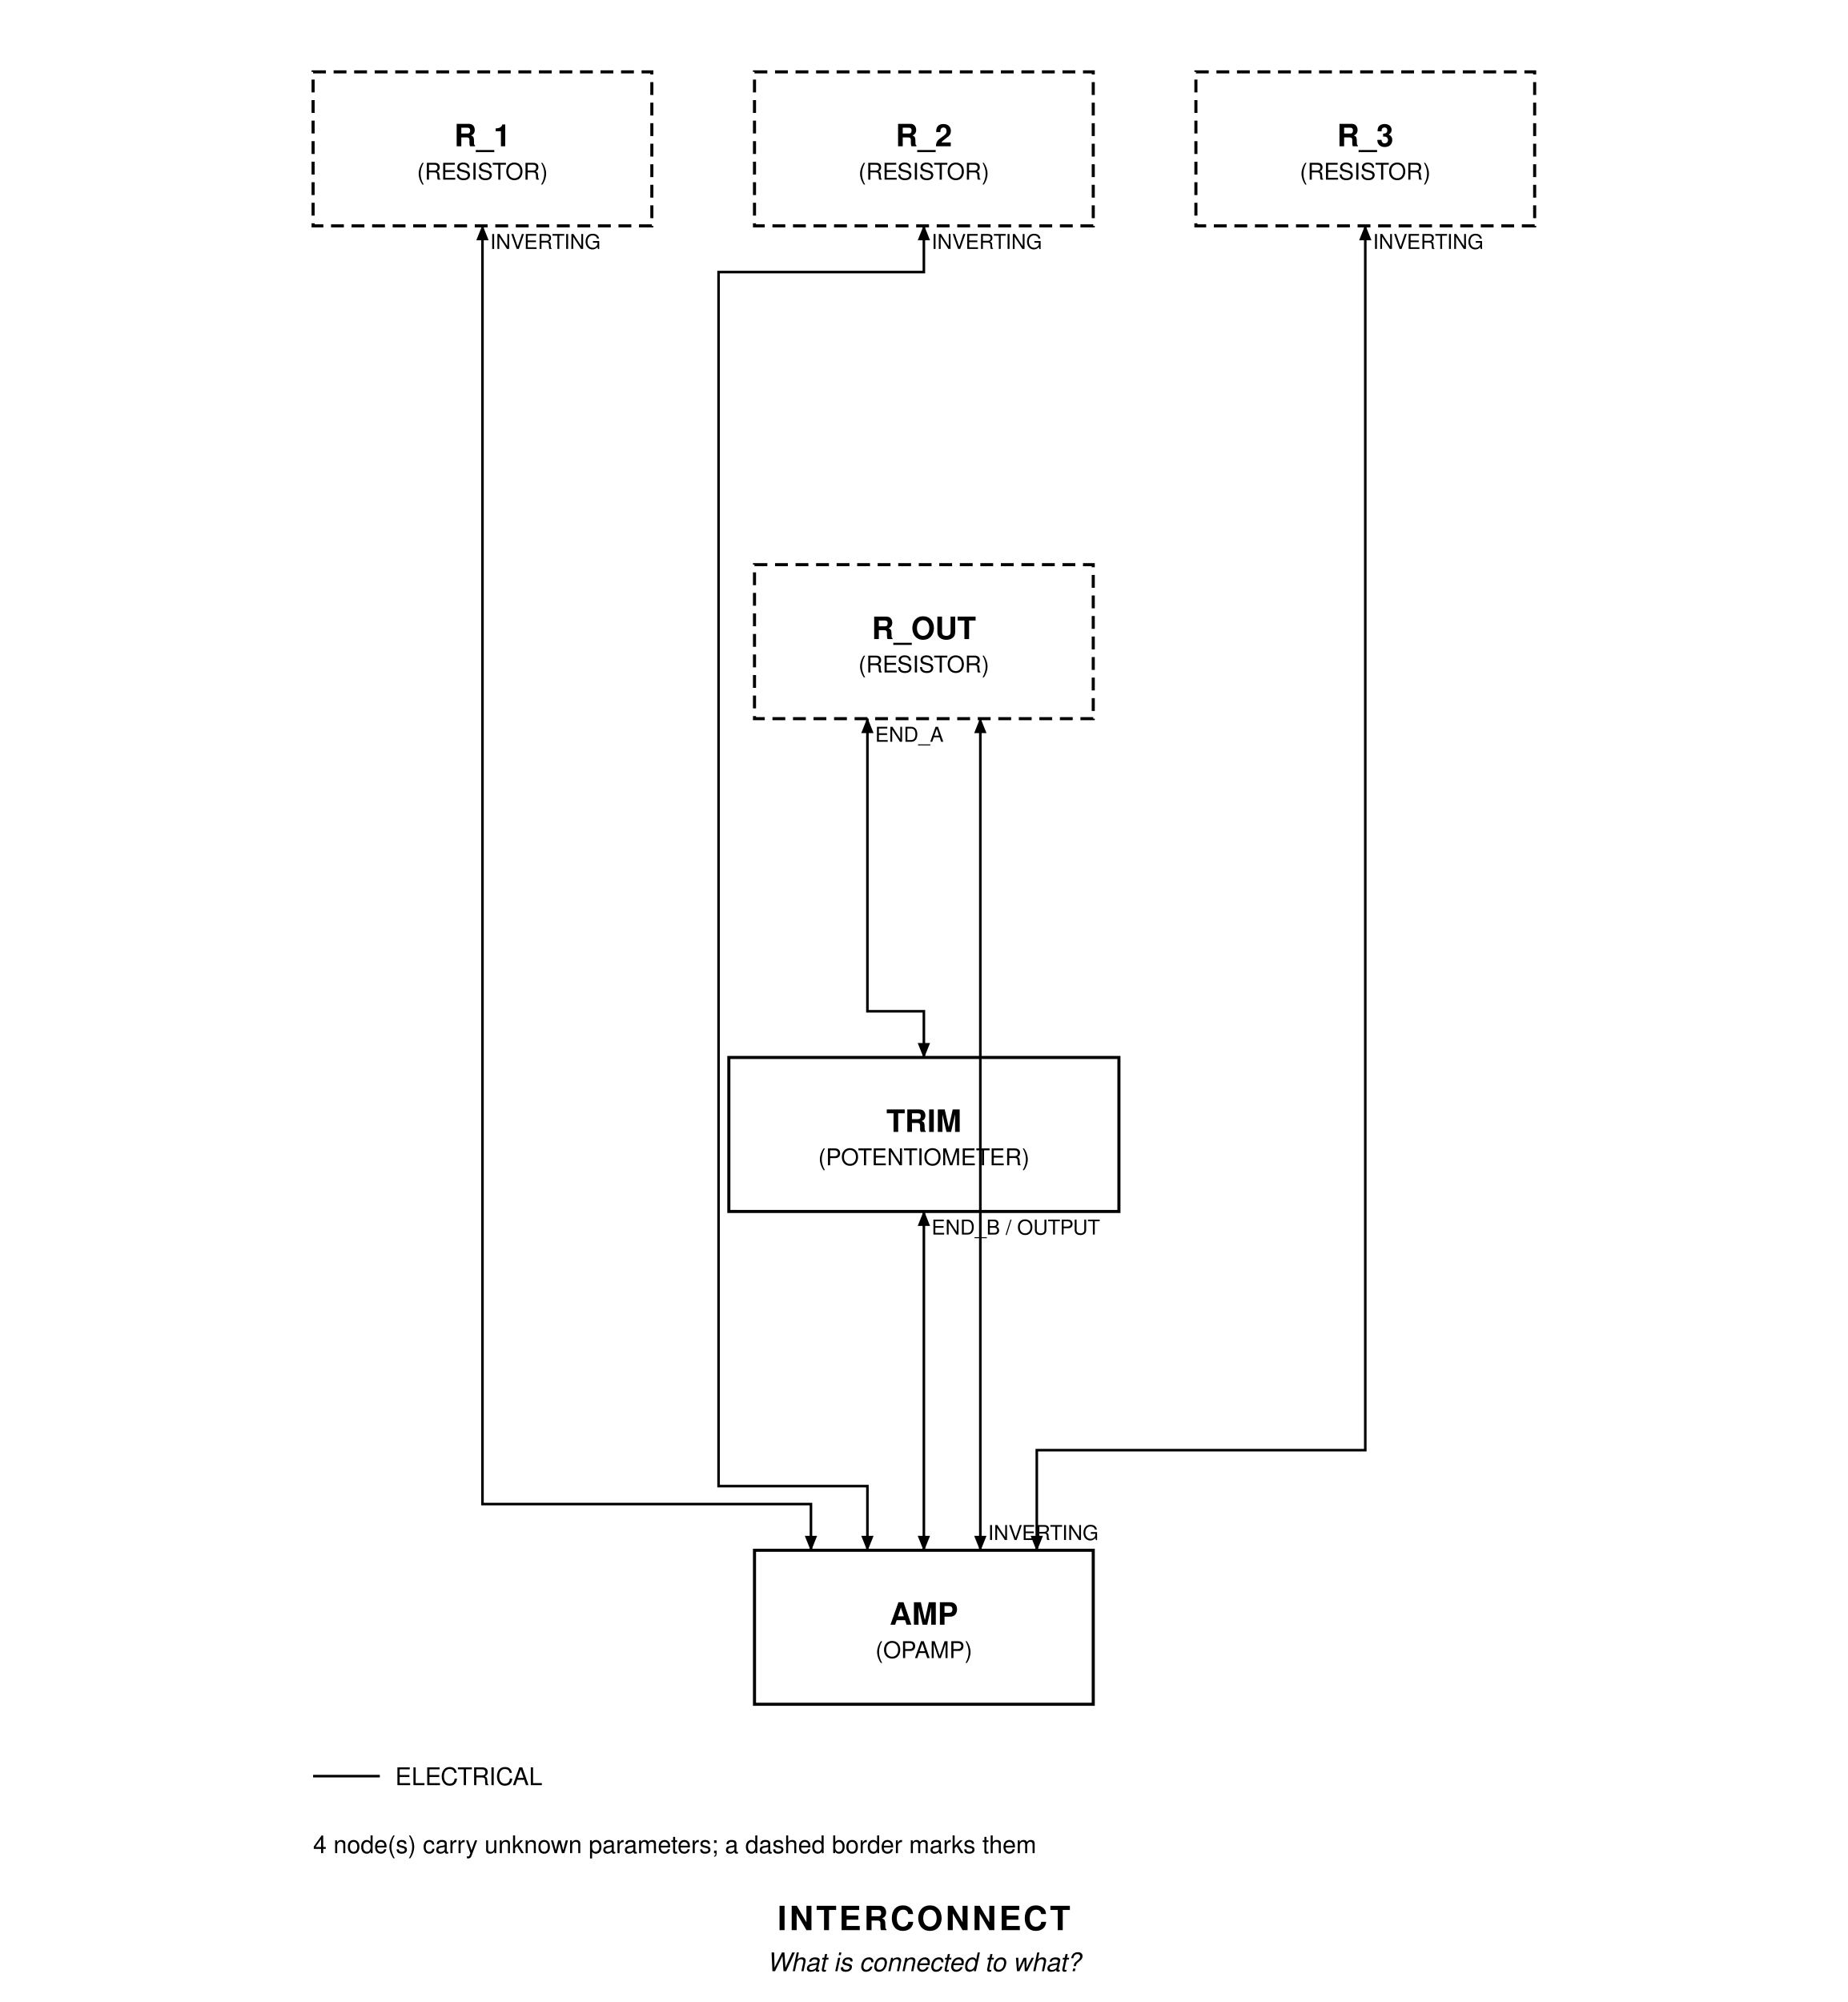
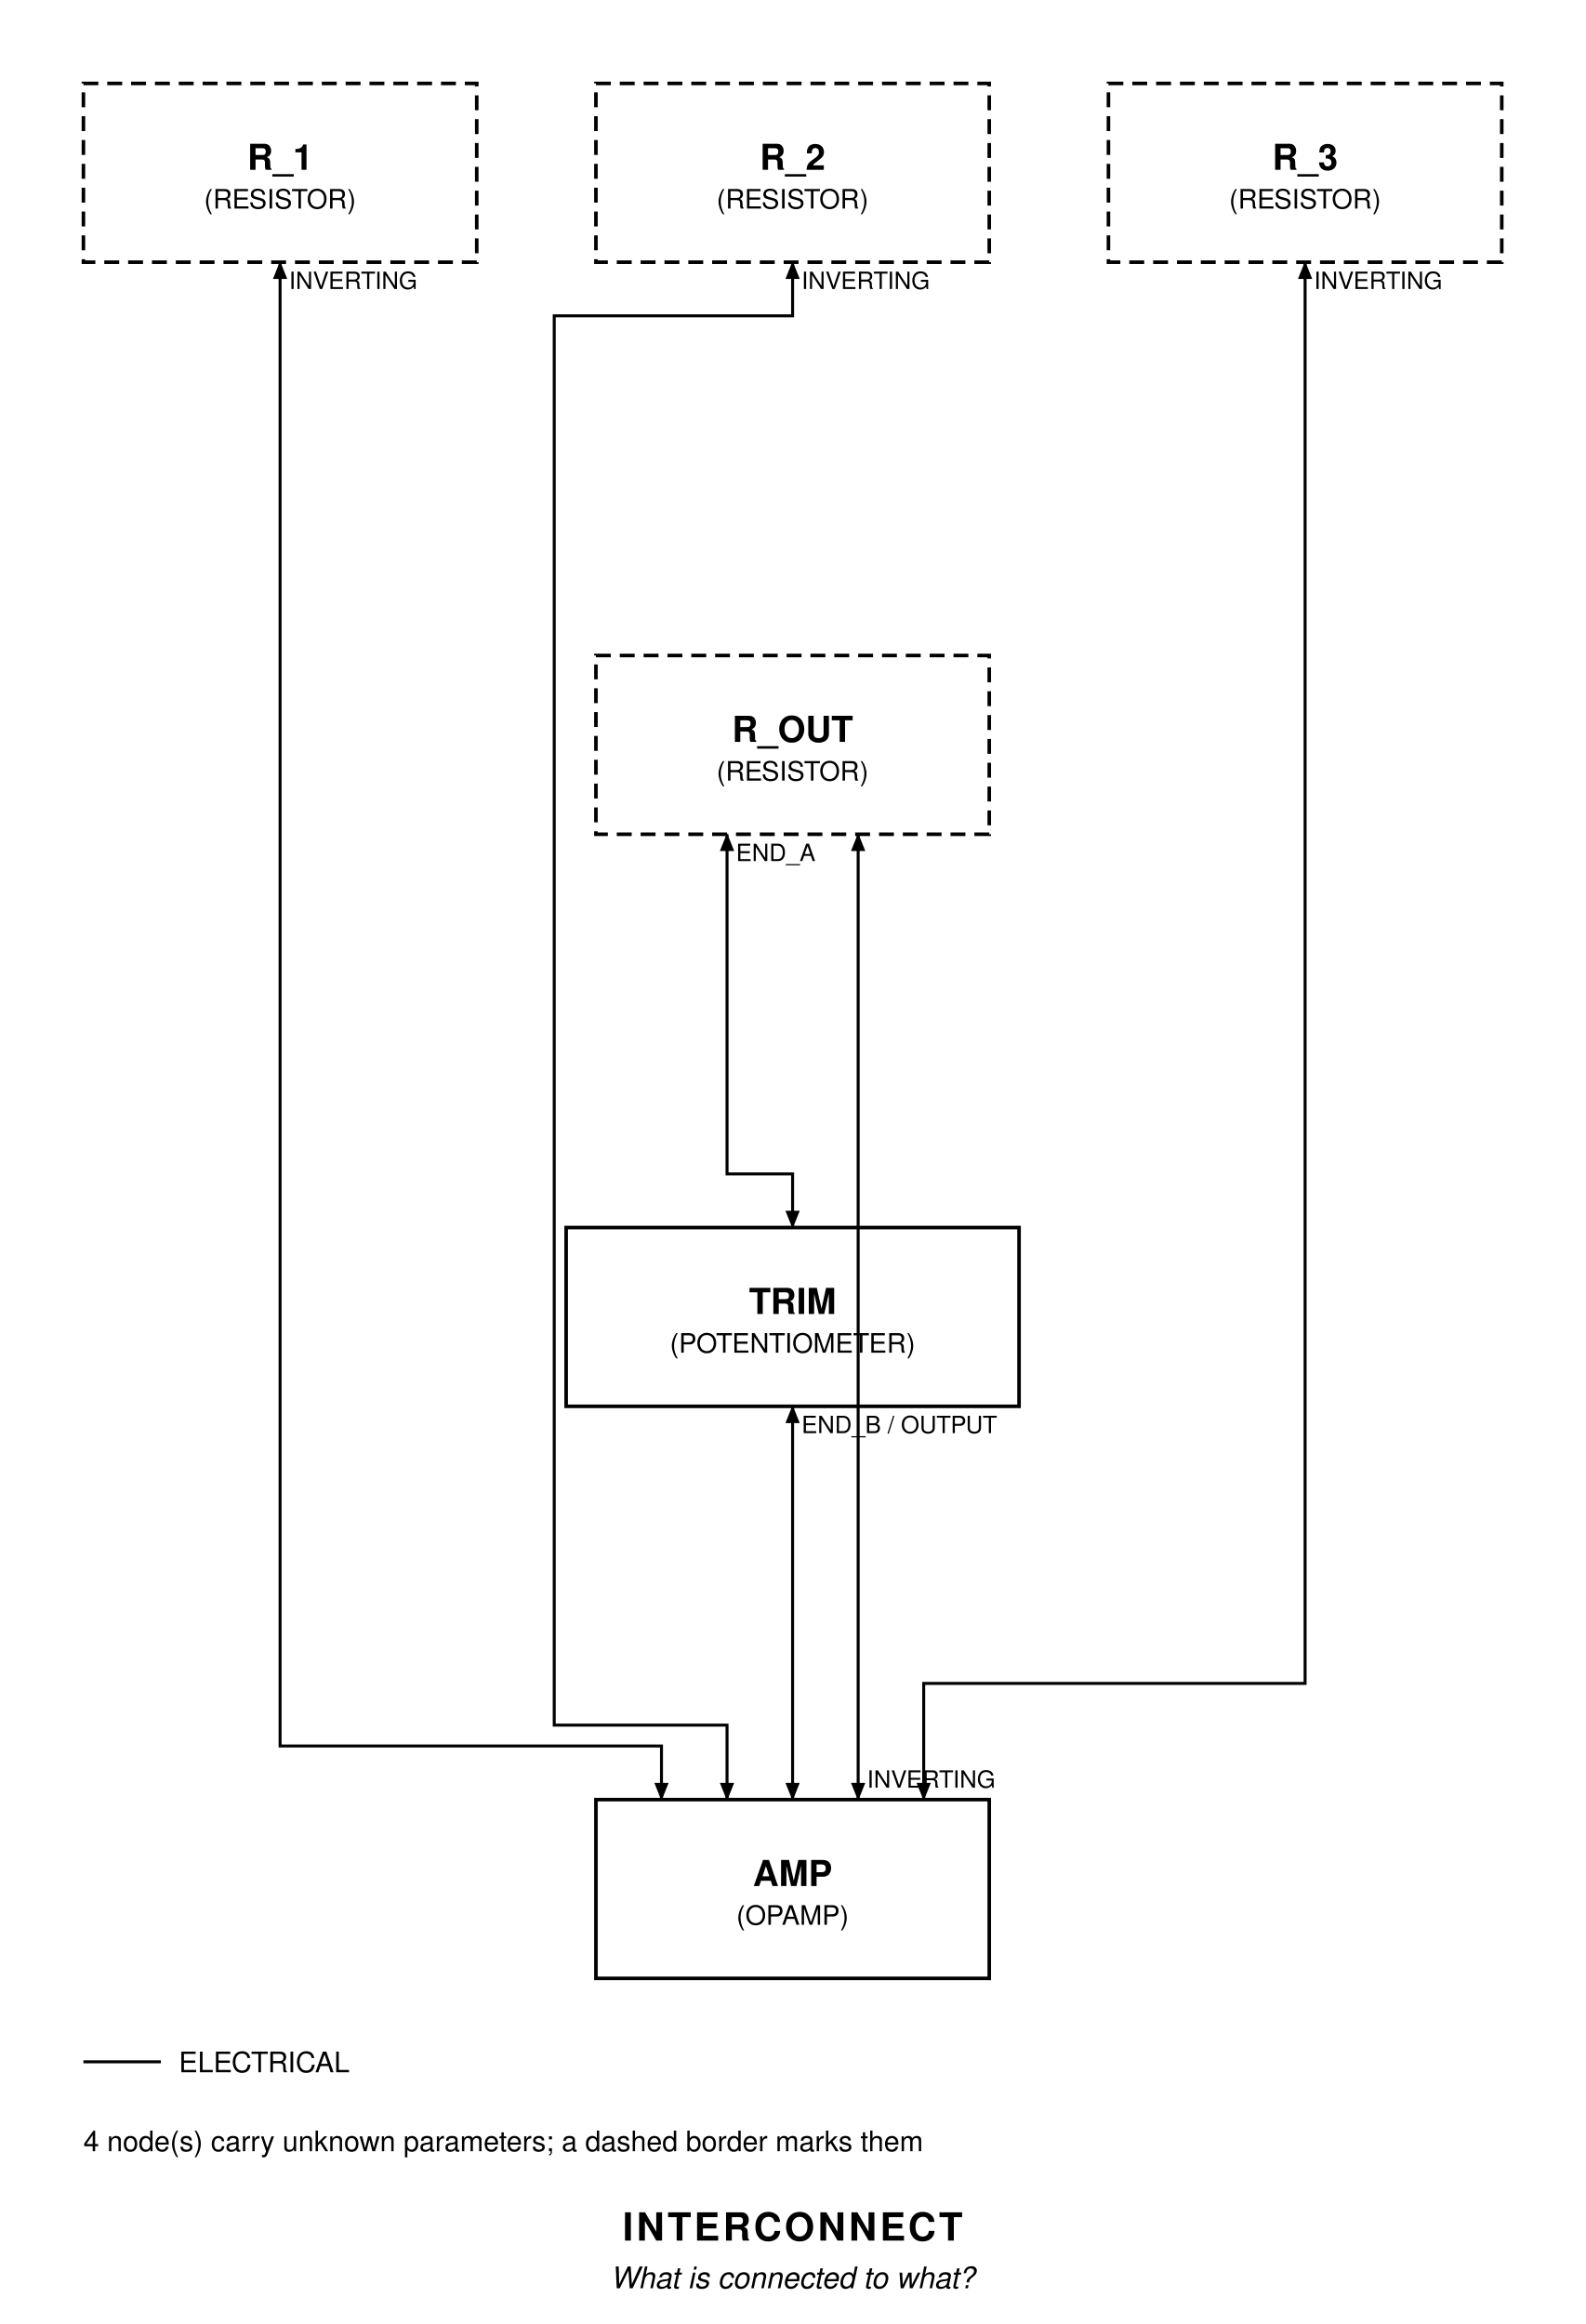
- <svg xmlns="http://www.w3.org/2000/svg" width="720" height="780" viewBox="0 0 720 780" font-family="Helvetica, Arial, sans-serif">
+ <svg xmlns="http://www.w3.org/2000/svg" width="532" height="780" viewBox="0 0 532 780" font-family="Helvetica, Arial, sans-serif">
  <defs>
    <marker id="arrow" viewBox="0 0 8 8" refX="7.5" refY="4" markerWidth="6" markerHeight="6" orient="auto-start-reverse">
      <path d="M0,0.8 L8,4 L0,7.2 Z" fill="#000000" />
    </marker>
  </defs>
-   <g transform="translate(94,0)">
+   <g transform="translate(0,0)">
    <polyline points="94.0,88.0 94.0,586.0 222.0,586.0 222.0,604.0" fill="none" stroke="#000000" stroke-width="1" marker-start="url(#arrow)" marker-end="url(#arrow)" />
    <polyline points="266.0,88.0 266.0,106.0 186.0,106.0 186.0,579.0 244.0,579.0 244.0,604.0" fill="none" stroke="#000000" stroke-width="1" marker-start="url(#arrow)" marker-end="url(#arrow)" />
    <polyline points="266.0,472.0 266.0,572.0 266.0,572.0 266.0,604.0" fill="none" stroke="#000000" stroke-width="1" marker-start="url(#arrow)" marker-end="url(#arrow)" />
    <polyline points="438.0,88.0 438.0,565.0 310.0,565.0 310.0,604.0" fill="none" stroke="#000000" stroke-width="1" marker-start="url(#arrow)" marker-end="url(#arrow)" />
    <polyline points="244.0,280.0 244.0,394.0 266.0,394.0 266.0,412.0" fill="none" stroke="#000000" stroke-width="1" marker-start="url(#arrow)" marker-end="url(#arrow)" />
    <polyline points="288.0,604.0 288.0,558.0 288.0,558.0 288.0,280.0" fill="none" stroke="#000000" stroke-width="1" marker-start="url(#arrow)" marker-end="url(#arrow)" />
    <g>
      <rect x="28" y="28" width="132" height="60" fill="none" stroke="#000000" stroke-width="1.2" stroke-dasharray="5 3" />
      <text x="94" y="57.0" text-anchor="middle" font-size="12" font-weight="bold" fill="#000000">R_1</text>
      <text x="94" y="70.0" text-anchor="middle" font-size="9" fill="#000000">(RESISTOR)</text>
    </g>
    <g>
      <rect x="200" y="28" width="132" height="60" fill="none" stroke="#000000" stroke-width="1.2" stroke-dasharray="5 3" />
      <text x="266" y="57.0" text-anchor="middle" font-size="12" font-weight="bold" fill="#000000">R_2</text>
      <text x="266" y="70.0" text-anchor="middle" font-size="9" fill="#000000">(RESISTOR)</text>
    </g>
    <g>
      <rect x="190" y="412" width="152" height="60" fill="none" stroke="#000000" stroke-width="1.2" />
      <text x="266" y="441.0" text-anchor="middle" font-size="12" font-weight="bold" fill="#000000">TRIM</text>
      <text x="266" y="454.0" text-anchor="middle" font-size="9" fill="#000000">(POTENTIOMETER)</text>
    </g>
    <g>
      <rect x="372" y="28" width="132" height="60" fill="none" stroke="#000000" stroke-width="1.2" stroke-dasharray="5 3" />
      <text x="438" y="57.0" text-anchor="middle" font-size="12" font-weight="bold" fill="#000000">R_3</text>
      <text x="438" y="70.0" text-anchor="middle" font-size="9" fill="#000000">(RESISTOR)</text>
    </g>
    <g>
      <rect x="200" y="220" width="132" height="60" fill="none" stroke="#000000" stroke-width="1.2" stroke-dasharray="5 3" />
      <text x="266" y="249.0" text-anchor="middle" font-size="12" font-weight="bold" fill="#000000">R_OUT</text>
      <text x="266" y="262.0" text-anchor="middle" font-size="9" fill="#000000">(RESISTOR)</text>
    </g>
    <g>
      <rect x="200" y="604" width="132" height="60" fill="none" stroke="#000000" stroke-width="1.2" />
      <text x="266" y="633.0" text-anchor="middle" font-size="12" font-weight="bold" fill="#000000">AMP</text>
      <text x="266" y="646.0" text-anchor="middle" font-size="9" fill="#000000">(OPAMP)</text>
    </g>
    <text x="97.0" y="97.0" text-anchor="start" font-size="8" fill="#000000">INVERTING</text>
    <text x="269.0" y="97.0" text-anchor="start" font-size="8" fill="#000000">INVERTING</text>
    <text x="269.0" y="481.0" text-anchor="start" font-size="8" fill="#000000">END_B / OUTPUT</text>
    <text x="441.0" y="97.0" text-anchor="start" font-size="8" fill="#000000">INVERTING</text>
    <text x="247.0" y="289.0" text-anchor="start" font-size="8" fill="#000000">END_A</text>
    <text x="291.0" y="600.0" text-anchor="start" font-size="8" fill="#000000">INVERTING</text>
    <line x1="28" y1="692" x2="54" y2="692" stroke="#000000" stroke-width="1" />
    <text x="60" y="695.5" font-size="9.5" fill="#000000">ELECTRICAL</text>
    <text x="28" y="722" font-size="9.5" fill="#000000">4 node(s) carry unknown parameters; a dashed border marks them</text>
  </g>
-   <text x="360.0" y="752" text-anchor="middle" font-size="13" font-weight="bold" letter-spacing="0.08em" fill="#000000">INTERCONNECT</text>
-   <text x="360.0" y="768" text-anchor="middle" font-size="10" font-style="italic" fill="#000000">What is connected to what?</text>
+   <text x="266.0" y="752" text-anchor="middle" font-size="13" font-weight="bold" letter-spacing="0.08em" fill="#000000">INTERCONNECT</text>
+   <text x="266.0" y="768" text-anchor="middle" font-size="10" font-style="italic" fill="#000000">What is connected to what?</text>
</svg>
